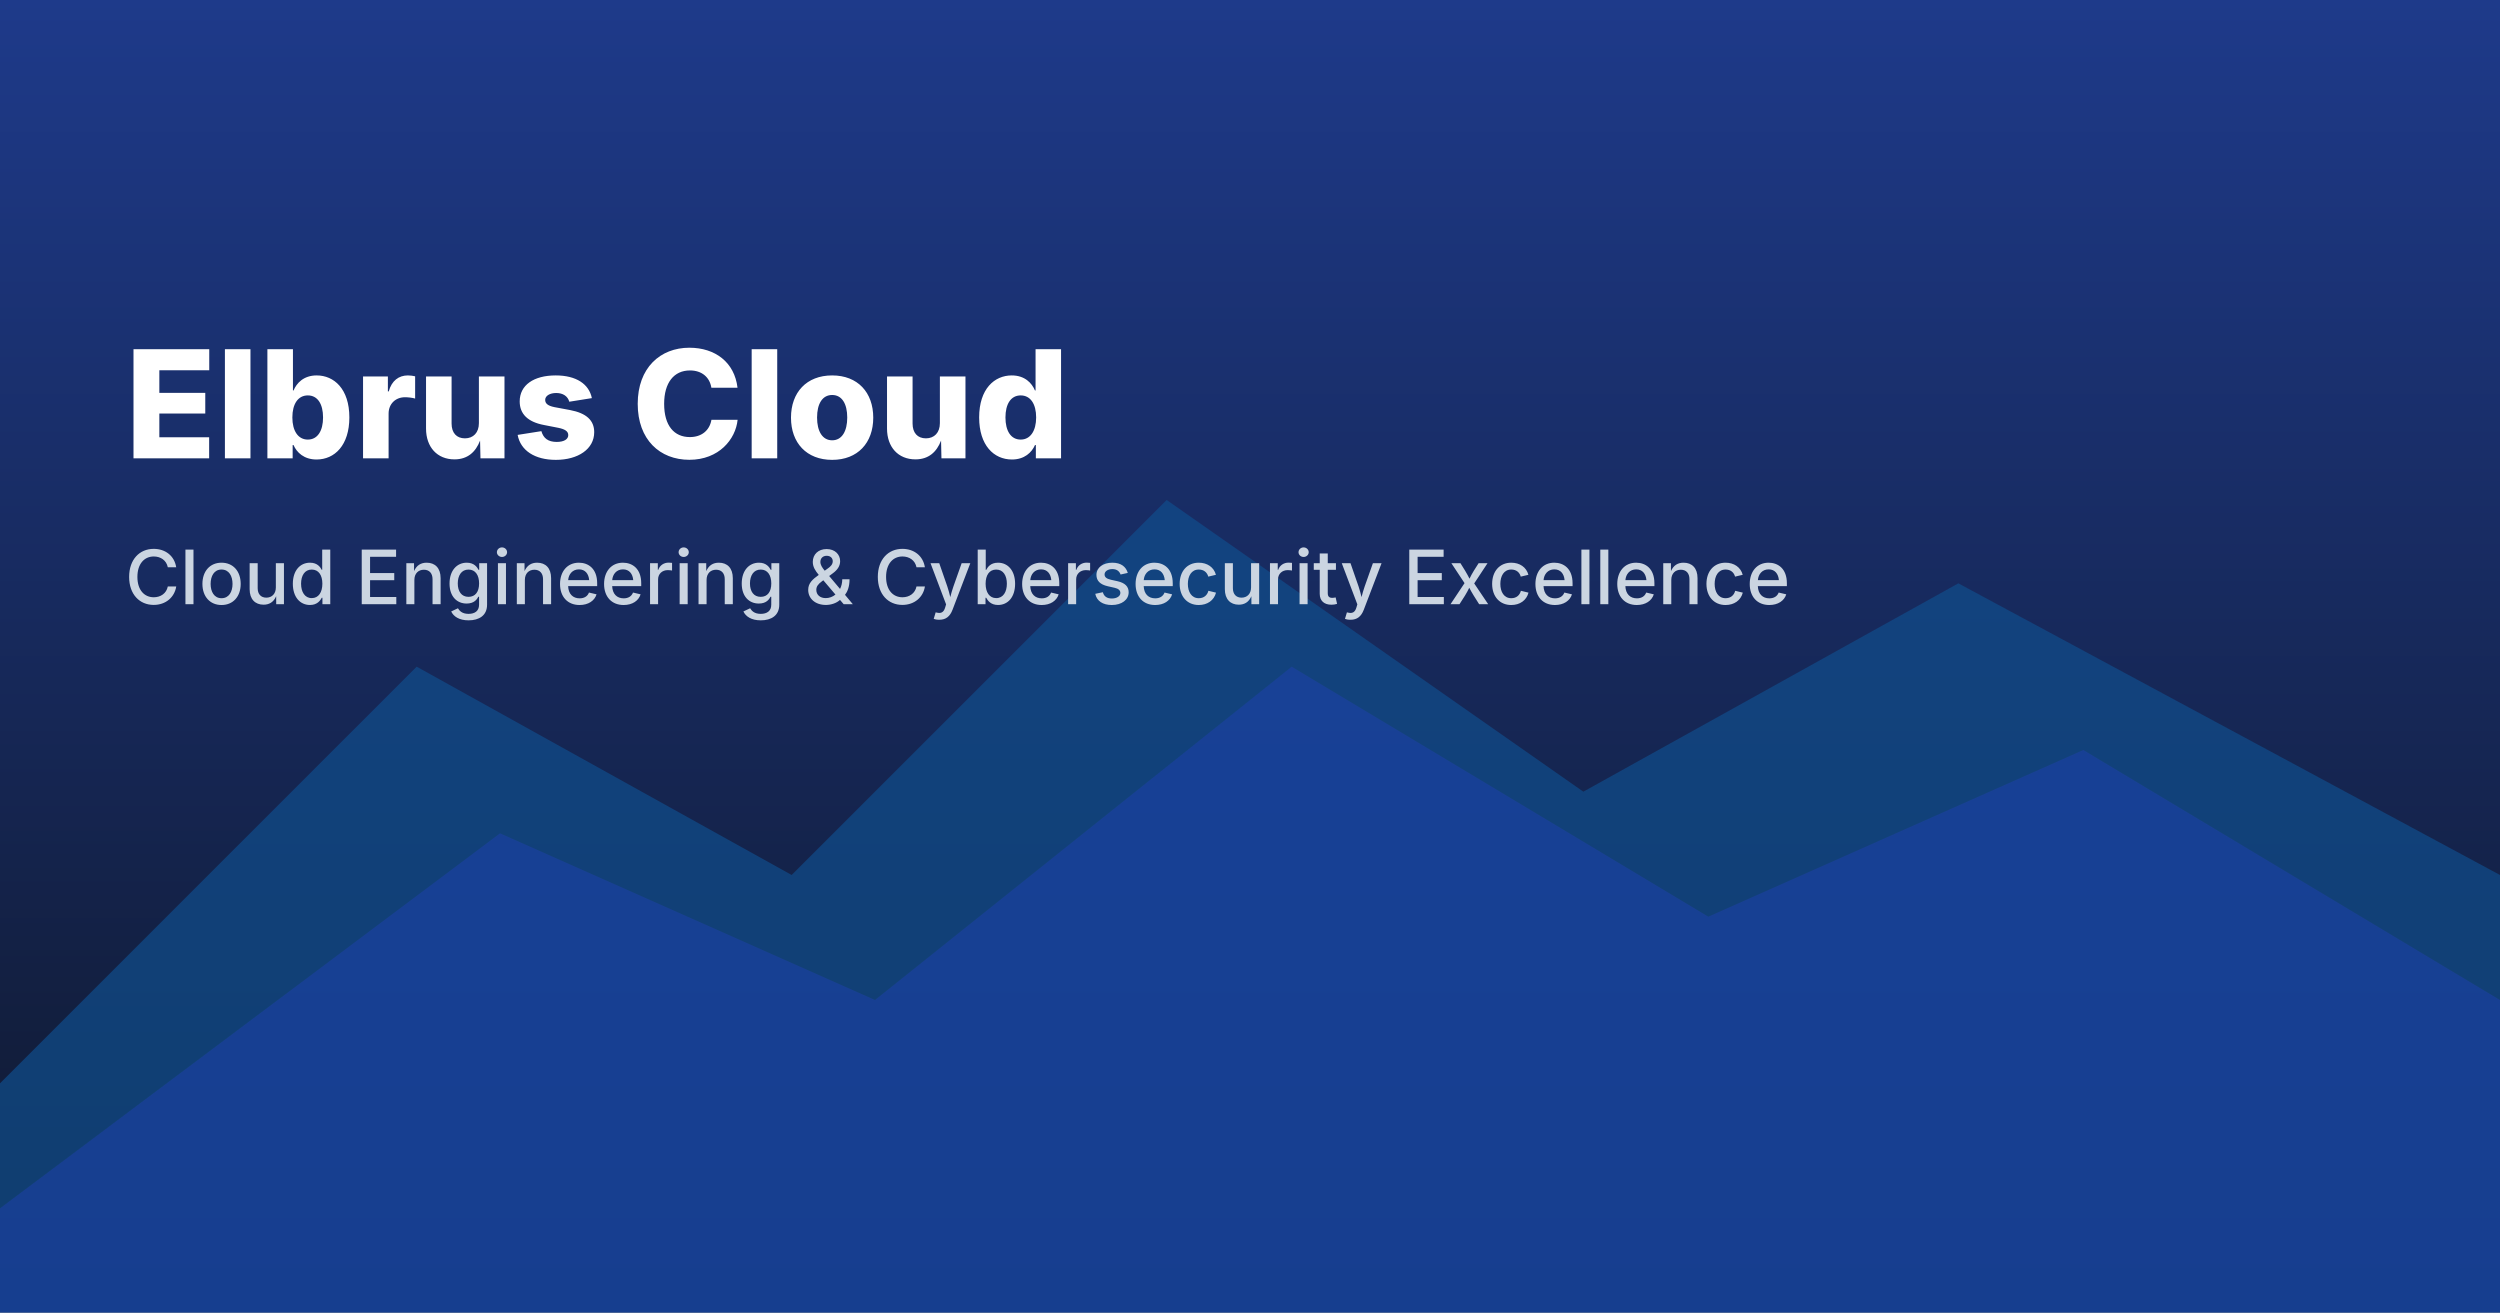
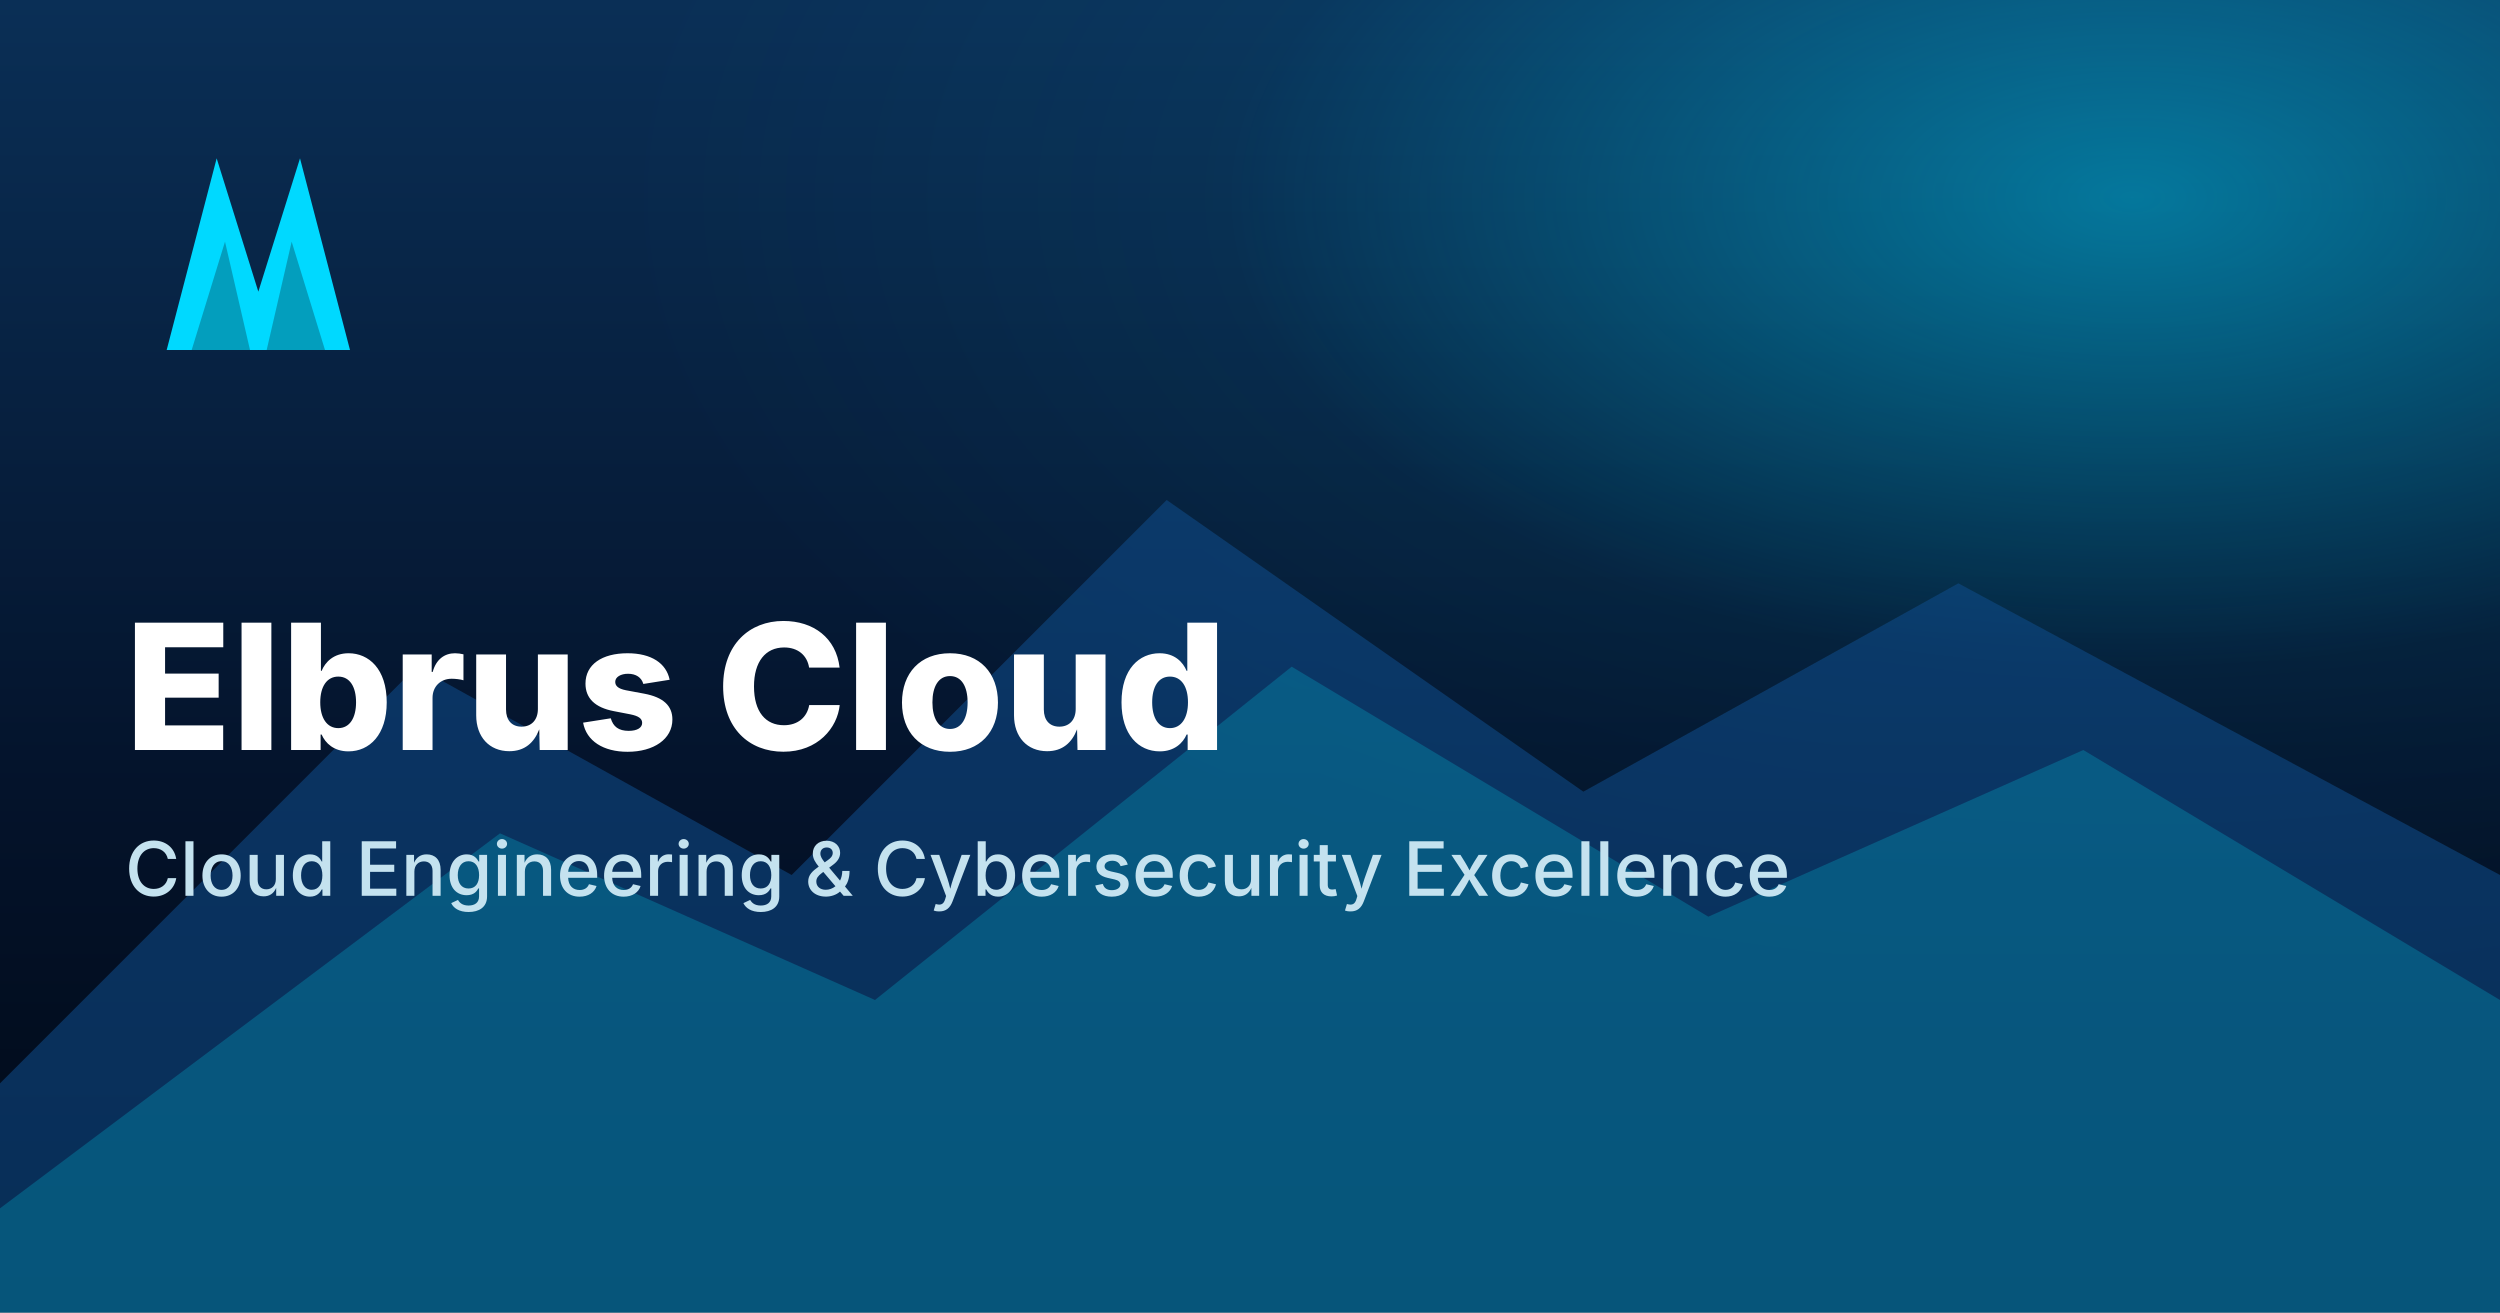
<svg xmlns="http://www.w3.org/2000/svg" viewBox="0 0 1200 630">
  <defs>
    <linearGradient id="bg" x1="0" y1="0" x2="0" y2="1">
-       <stop offset="0%" stop-color="#1e3a8a" />
-       <stop offset="100%" stop-color="#0f172a" />
+       <stop offset="0%" stop-color="#0a2f56" />
+       <stop offset="60%" stop-color="#04132b" />
+       <stop offset="100%" stop-color="#000814" />
    </linearGradient>
+     <radialGradient id="glow" cx="0.85" cy="0.15" r="0.6">
+       <stop offset="0%" stop-color="#00D9FF" stop-opacity="0.45" />
+       <stop offset="60%" stop-color="#00D9FF" stop-opacity="0.05" />
+       <stop offset="100%" stop-color="#00D9FF" stop-opacity="0" />
+     </radialGradient>
  </defs>
  <rect width="1200" height="630" fill="url(#bg)" />
-   <path d="M0 520 L200 320 L380 420 L560 240 L760 380 L940 280 L1200 420 L1200 630 L0 630 Z" fill="#0f4d8c" opacity="0.7" />
-   <path d="M0 580 L240 400 L420 480 L620 320 L820 440 L1000 360 L1200 480 L1200 630 L0 630 Z" fill="#1e40af" opacity="0.5" />
-   <text x="60" y="220" font-family="Inter, system-ui, sans-serif" font-size="72" font-weight="800" fill="#ffffff">Elbrus Cloud</text>
-   <text x="60" y="290" font-family="Inter, system-ui, sans-serif" font-size="36" font-weight="500" fill="#cbd5e1">Cloud Engineering &amp; Cybersecurity Excellence</text>
+   <rect width="1200" height="630" fill="url(#glow)" />
+   <path d="M0 520 L200 320 L380 420 L560 240 L760 380 L940 280 L1200 420 L1200 630 L0 630 Z" fill="#0f4d8c" opacity="0.55" />
+   <path d="M0 580 L240 400 L420 480 L620 320 L820 440 L1000 360 L1200 480 L1200 630 L0 630 Z" fill="#039EBD" opacity="0.35" />
+   <g transform="translate(60 60)">
+     <polygon points="20,108 44,16 64,80 84,16 108,108" fill="#00D9FF" />
+     <polygon points="32,108 48,56 60,108" fill="#039EBD" />
+     <polygon points="68,108 80,56 96,108" fill="#039EBD" />
+   </g>
+   <text x="60" y="360" font-family="Sora, Inter, system-ui, sans-serif" font-size="84" font-weight="800" fill="#ffffff">Elbrus Cloud</text>
+   <text x="60" y="430" font-family="Inter, system-ui, sans-serif" font-size="36" font-weight="500" fill="#c4e2ef">Cloud Engineering &amp; Cybersecurity Excellence</text>
</svg>
